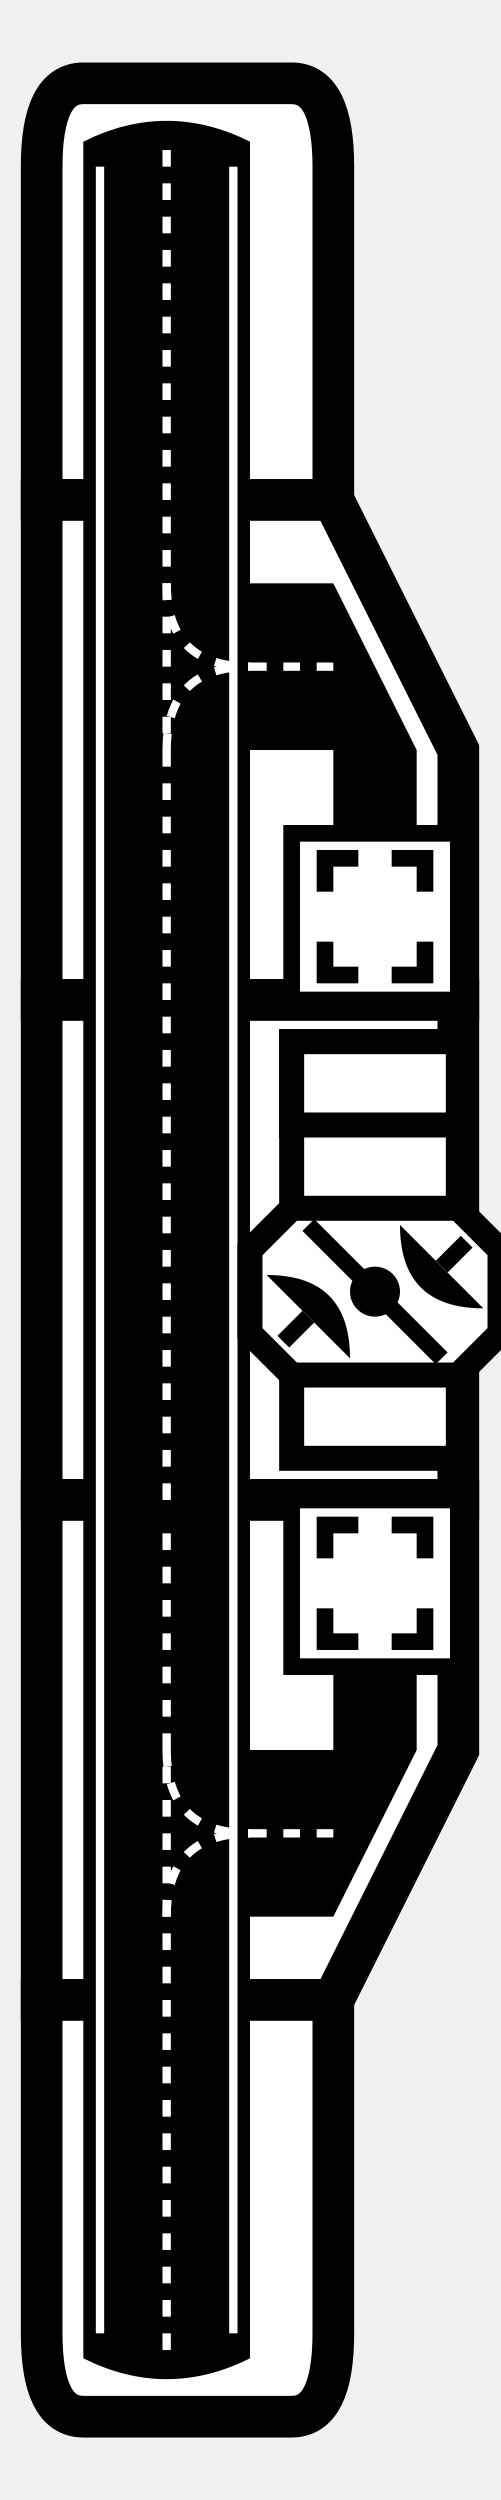
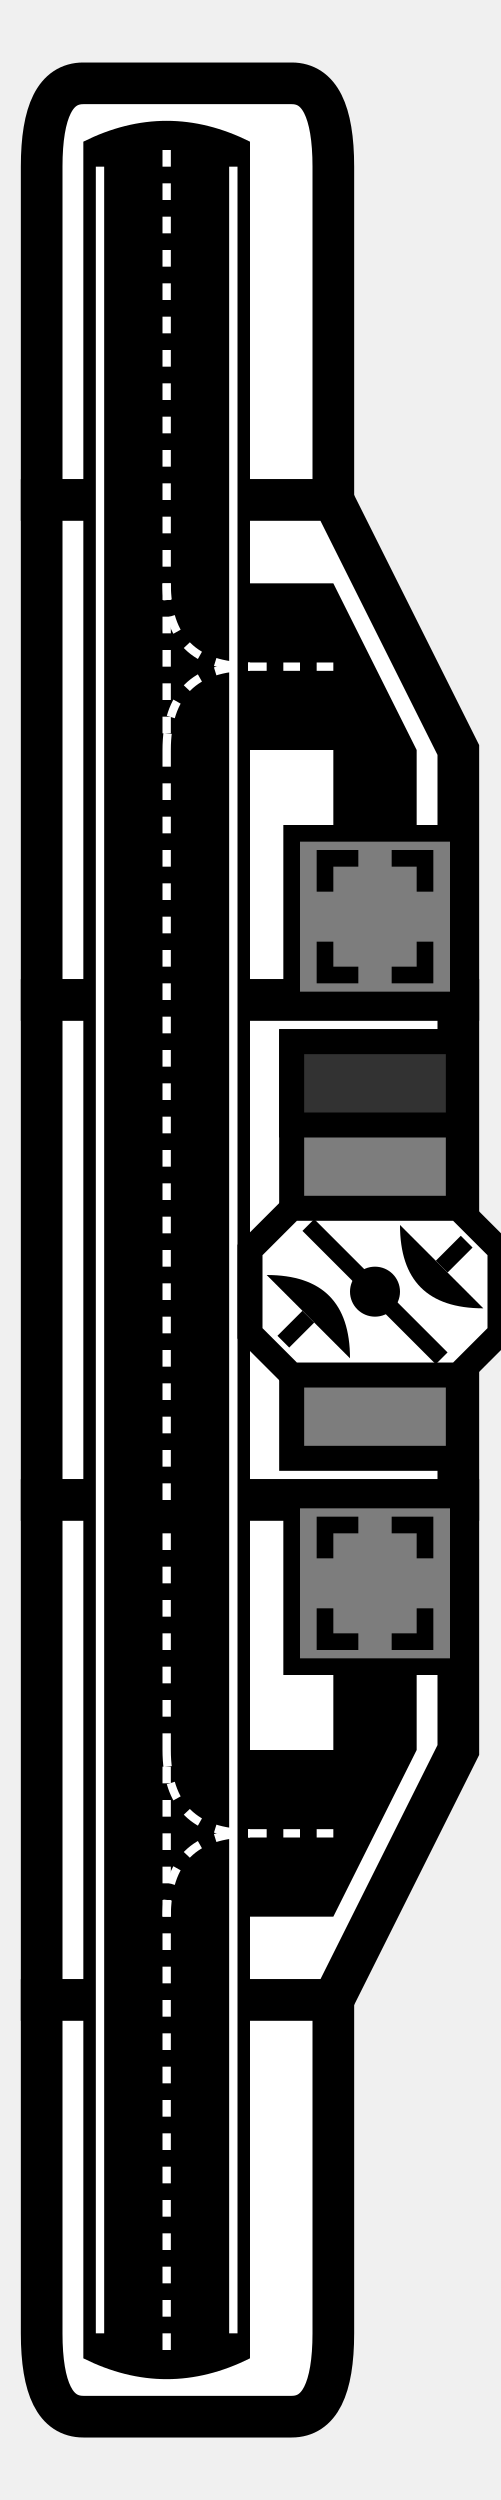
<svg width="60" height="300">
  <g transform="translate(0,0)">
    <path d="M5,60 v-40 q0,-10 5,-10 h25 q5,0 5,10 v40 z" fill="white" stroke="black" stroke-width="5" />
  </g>
  <g transform="translate(0,60)">
    <path d="M5,60 v-60 h35 l15,30 v30 z" fill="white" stroke="black" stroke-width="5" />
  </g>
  <g transform="translate(0,120)">
    <rect x="5" y="0" width="50" height="60" fill="white" stroke="black" stroke-width="5" />
  </g>
  <g transform="translate(0,180)">
    <path d="M5,0 v60 h35 l15,-30 v-30 z" fill="white" stroke="black" stroke-width="5" />
  </g>
  <g transform="translate(0,240)">
    <path d="M5,0 v40 q0,10 5,10 h25 q5,0 5,-10 v-40 z" fill="white" stroke="black" stroke-width="5" />
  </g>"

  <g transform="translate(0,O)">
    <g transform="translate(30,30)">
      <g transform="scale(1,1)">
        <g transform="translate(-30,-30)">
          <path d="M10,60 v-43 q10,-5 20,0 v43 Z" stroke="none" fill="black" />
          <path d="M12,60 v-40" stroke="white" stroke-width="1" fill="none" />
          <path d="M28,60 v-40" stroke="white" stroke-width="1" fill="none" />
          <path d="M20,60 v-43" stroke="white" stroke-width="1" stroke-dasharray="2,2" fill="none" />
        </g>
      </g>
    </g>
  </g>
  <g transform="translate(0,60)">
    <g transform="translate(30,30)">
      <g transform="scale(1,1)">
        <g transform="translate(-30,-30)">
          <path d="M10,0 h20 v10 h10 l10,20 v10 h-10 v-10 h-10 v30 h-20 Z" stroke="none" fill="black" />
          <path d="M12,60 v-60" stroke="white" stroke-width="1" fill="none" />
          <path d="M28,60 v-60" stroke="white" stroke-width="1" fill="none" />
          <path d="M20,30 q0,-10 10,-10" stroke="white" stroke-width="1" stroke-dasharray="2,2" fill="none" />
          <path d="M20,10 q0,10 10,10" stroke="white" stroke-width="1" stroke-dasharray="2,2" fill="none" />
          <path d="M30,20  h10" stroke="white" stroke-width="1" stroke-dasharray="2,2" fill="none" />
          <path d="M20,2 v56" stroke="white" stroke-width="1" stroke-dasharray="2,2" fill="none" />
          <g transform="translate(35,40)">
-             <rect x="0" y="0" width="20" height="20" fill="white" stroke="black" stroke-width="2" />
+             <rect x="0" y="0" width="20" height="20" fill="rgb(125,125,125)" stroke="black" stroke-width="2" />
            <g transform="translate(10,10)">
              <g transform="scale(1,1)">
                <path d="M-6,-3 v-4 h4" stroke="black" stroke-width="2" fill="none" />
              </g>
              <g transform="scale(-1,1)">
                <path d="M-6,-3 v-4 h4" stroke="black" stroke-width="2" fill="none" />
              </g>
              <g transform="scale(1,-1)">
                <path d="M-6,-3 v-4 h4" stroke="black" stroke-width="2" fill="none" />
              </g>
              <g transform="scale(-1,-1)">
                <path d="M-6,-3 v-4 h4" stroke="black" stroke-width="2" fill="none" />
              </g>
            </g>
          </g>
        </g>
      </g>
    </g>
  </g>
  <g transform="translate(0,120)">
    <path d="M10,0 v60 h20 v-60 Z" stroke="none" fill="black" />
    <path d="M12,0 v60" stroke="white" stroke-width="1" fill="none" />
    <path d="M28,0 v60" stroke="white" stroke-width="1" fill="none" />
    <path d="M20,-2 v64" stroke="white" stroke-width="1" stroke-dasharray="2,2" fill="none" />
    <g transform="translate(45,35)">
-       <rect x="-10" y="-30" width="20" height="50" fill="white" stroke="black" stroke-width="3" />
-       <rect x="-10" y="-30" width="20" height="10" fill="white" stroke="black" stroke-width="3" />
+       <rect x="-10" y="-30" width="20" height="50" fill="rgb(125,125,125)" stroke="black" stroke-width="3" />
+       <rect x="-10" y="-30" width="20" height="10" fill="rgb(50,50,50)" stroke="black" stroke-width="3" />
      <path d="M-15,-5 l5,-5 h20 l5,5 v10 l-5,5 h-20 l-5,-5 Z" fill="white" stroke="black" stroke-width="3" />
      <g transform="scale(1,1)">
        <path d="M3,-8 q0,10 10,10" fill="black" stroke="none" />
        <line x1="8" x2="11" y1="-3" y2="-6" stroke="black" stroke-width="2" />
      </g>
      <g transform="scale(-1,-1)">
        <path d="M3,-8 q0,10 10,10" fill="black" stroke="none" />
        <line x1="8" x2="11" y1="-3" y2="-6" stroke="black" stroke-width="2" />
      </g>
      <circle cx="0" cy="0" r="3" fill="black" stroke="none" />
      <line x1="-8" x2="8" y1="-8" y2="8" stroke="black" stroke-width="2" />
    </g>
  </g>
  <g transform="translate(0,180)">
    <g transform="translate(30,30)">
      <g transform="scale(1,-1)">
        <g transform="translate(-30,-30)">
          <path d="M10,0 h20 v10 h10 l10,20 v10 h-10 v-10 h-10 v30 h-20 Z" stroke="none" fill="black" />
          <path d="M12,60 v-60" stroke="white" stroke-width="1" fill="none" />
          <path d="M28,60 v-60" stroke="white" stroke-width="1" fill="none" />
          <path d="M20,30 q0,-10 10,-10" stroke="white" stroke-width="1" stroke-dasharray="2,2" fill="none" />
          <path d="M20,10 q0,10 10,10" stroke="white" stroke-width="1" stroke-dasharray="2,2" fill="none" />
          <path d="M30,20  h10" stroke="white" stroke-width="1" stroke-dasharray="2,2" fill="none" />
          <path d="M20,2 v56" stroke="white" stroke-width="1" stroke-dasharray="2,2" fill="none" />
          <g transform="translate(35,40)">
-             <rect x="0" y="0" width="20" height="20" fill="white" stroke="black" stroke-width="2" />
+             <rect x="0" y="0" width="20" height="20" fill="rgb(125,125,125)" stroke="black" stroke-width="2" />
            <g transform="translate(10,10)">
              <g transform="scale(1,1)">
                <path d="M-6,-3 v-4 h4" stroke="black" stroke-width="2" fill="none" />
              </g>
              <g transform="scale(-1,1)">
                <path d="M-6,-3 v-4 h4" stroke="black" stroke-width="2" fill="none" />
              </g>
              <g transform="scale(1,-1)">
                <path d="M-6,-3 v-4 h4" stroke="black" stroke-width="2" fill="none" />
              </g>
              <g transform="scale(-1,-1)">
                <path d="M-6,-3 v-4 h4" stroke="black" stroke-width="2" fill="none" />
              </g>
            </g>
          </g>
        </g>
      </g>
    </g>
  </g>
  <g transform="translate(0,240)">
    <g transform="translate(30,30)">
      <g transform="scale(1,-1)">
        <g transform="translate(-30,-30)">
          <path d="M10,60 v-43 q10,-5 20,0 v43 Z" stroke="none" fill="black" />
          <path d="M12,60 v-40" stroke="white" stroke-width="1" fill="none" />
          <path d="M28,60 v-40" stroke="white" stroke-width="1" fill="none" />
          <path d="M20,60 v-43" stroke="white" stroke-width="1" stroke-dasharray="2,2" fill="none" />
        </g>
      </g>
    </g>
  </g>
</svg>
